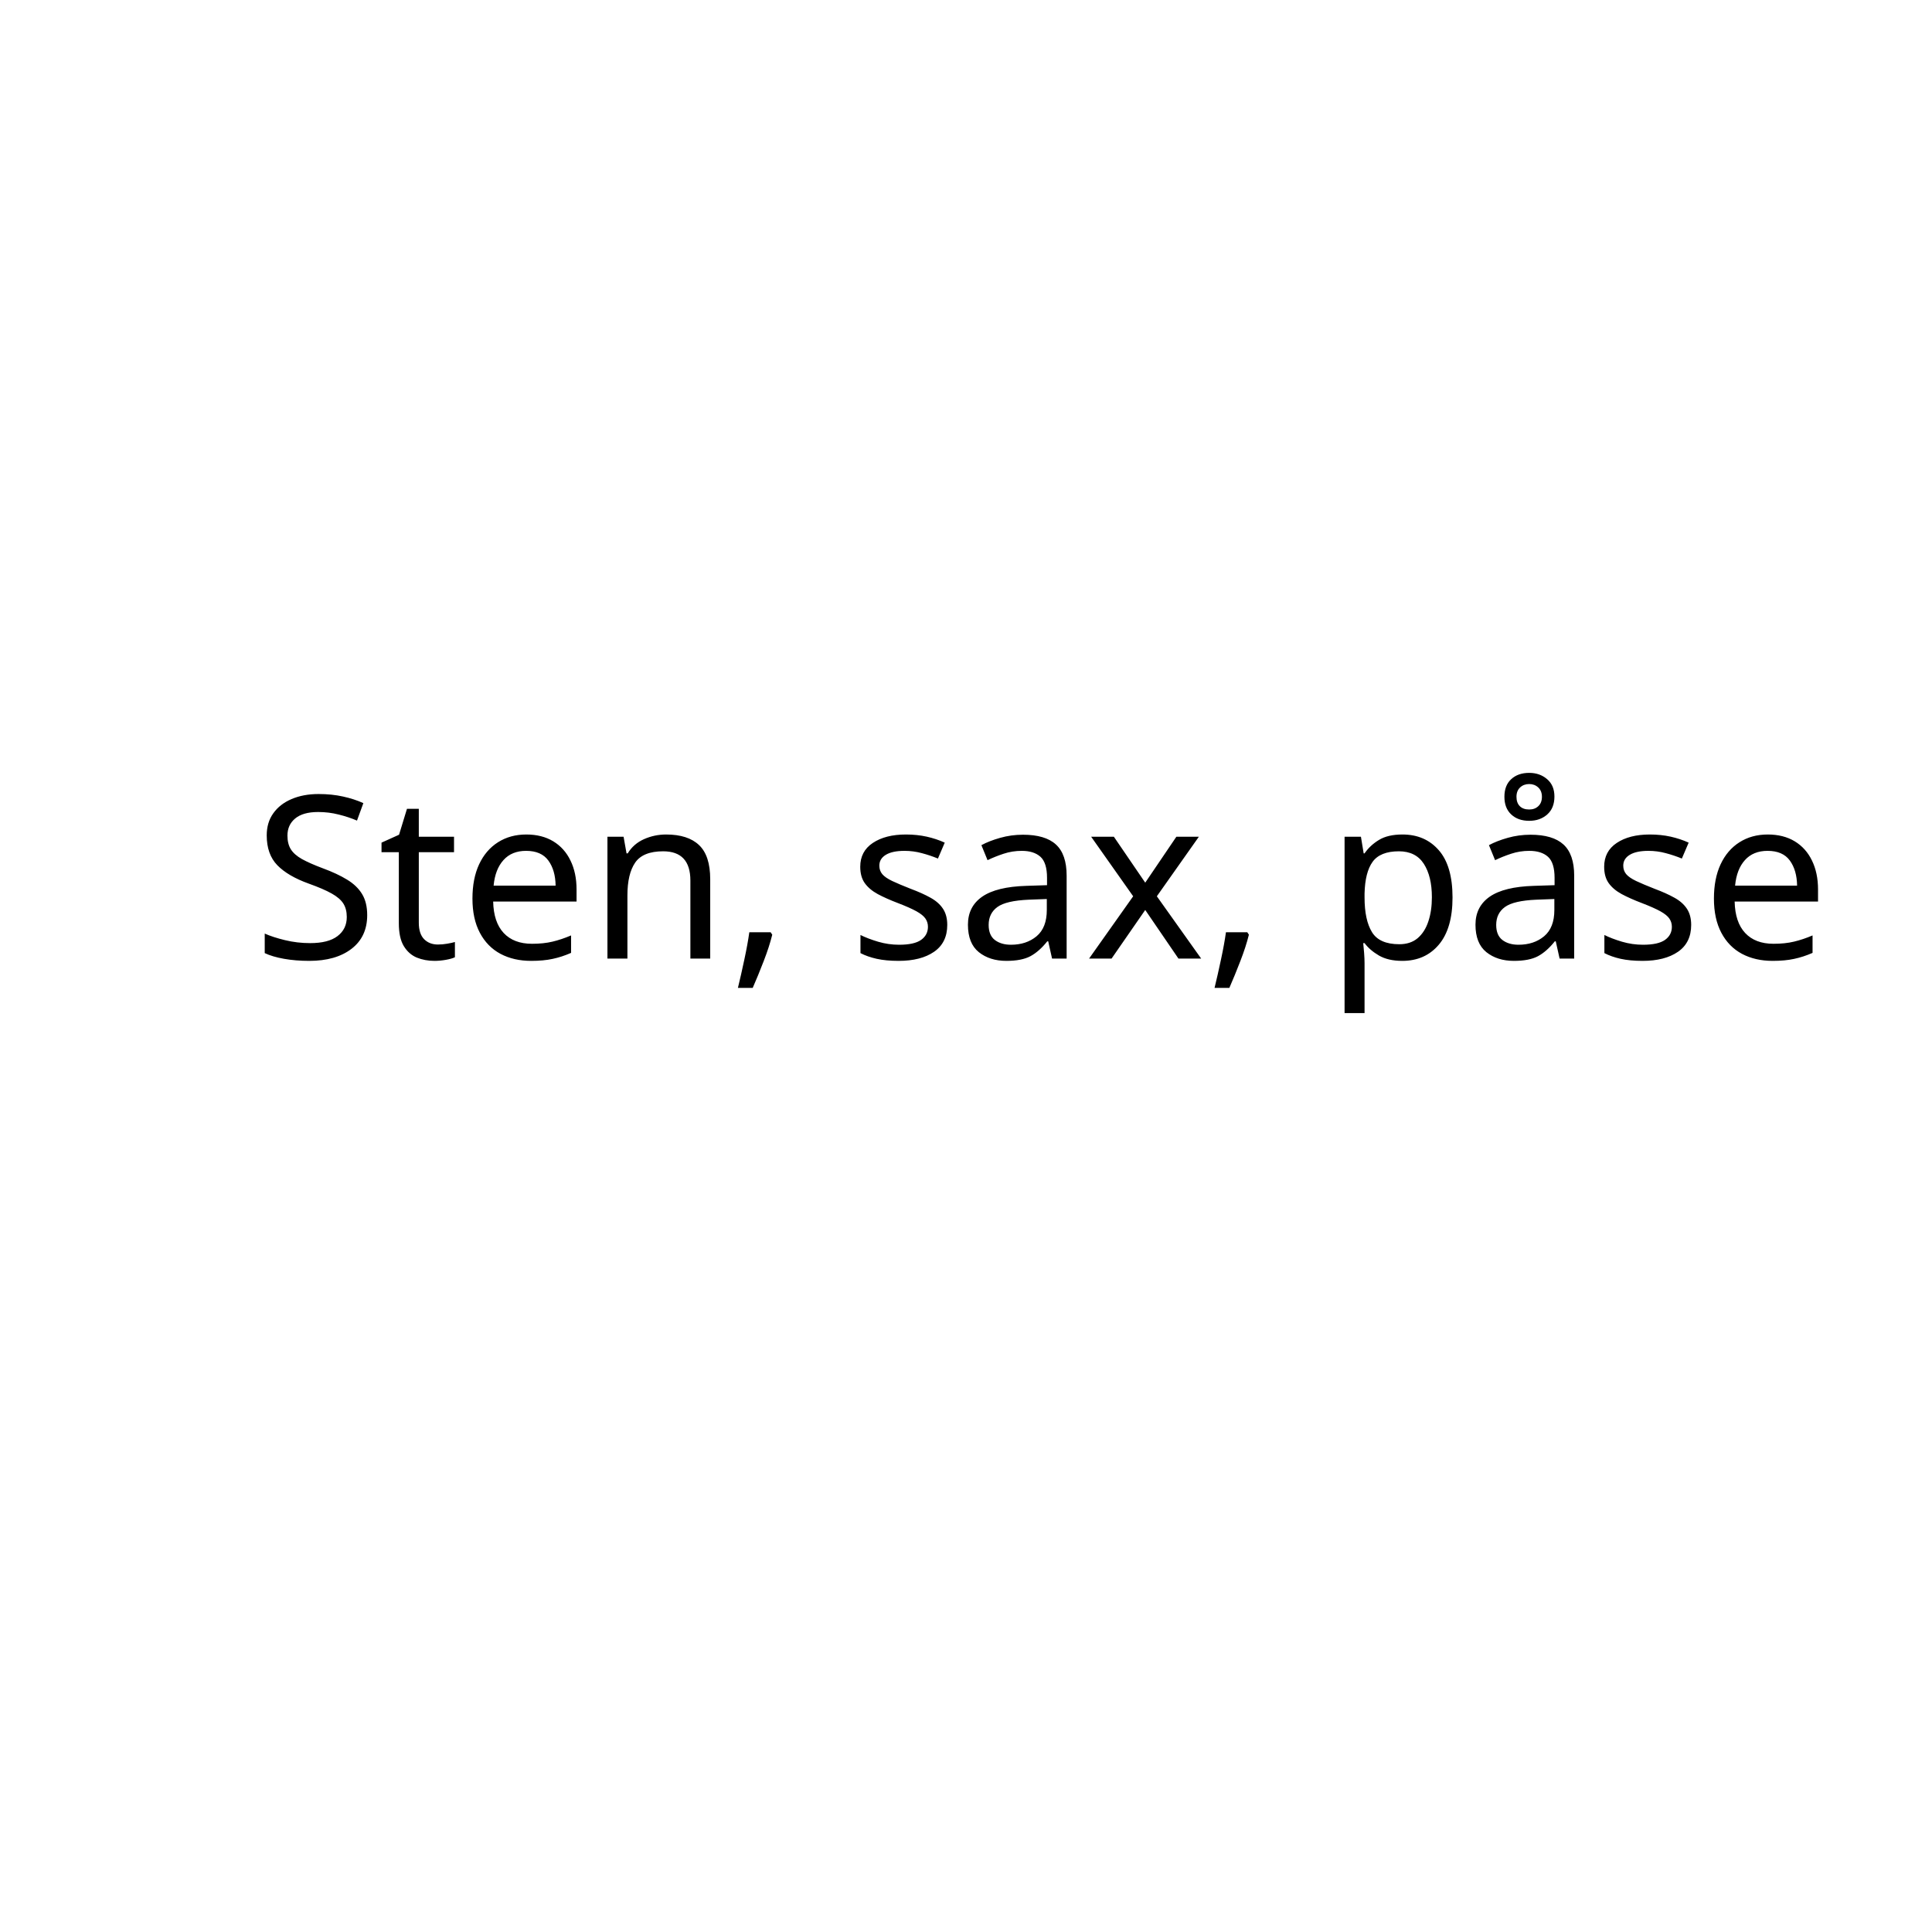
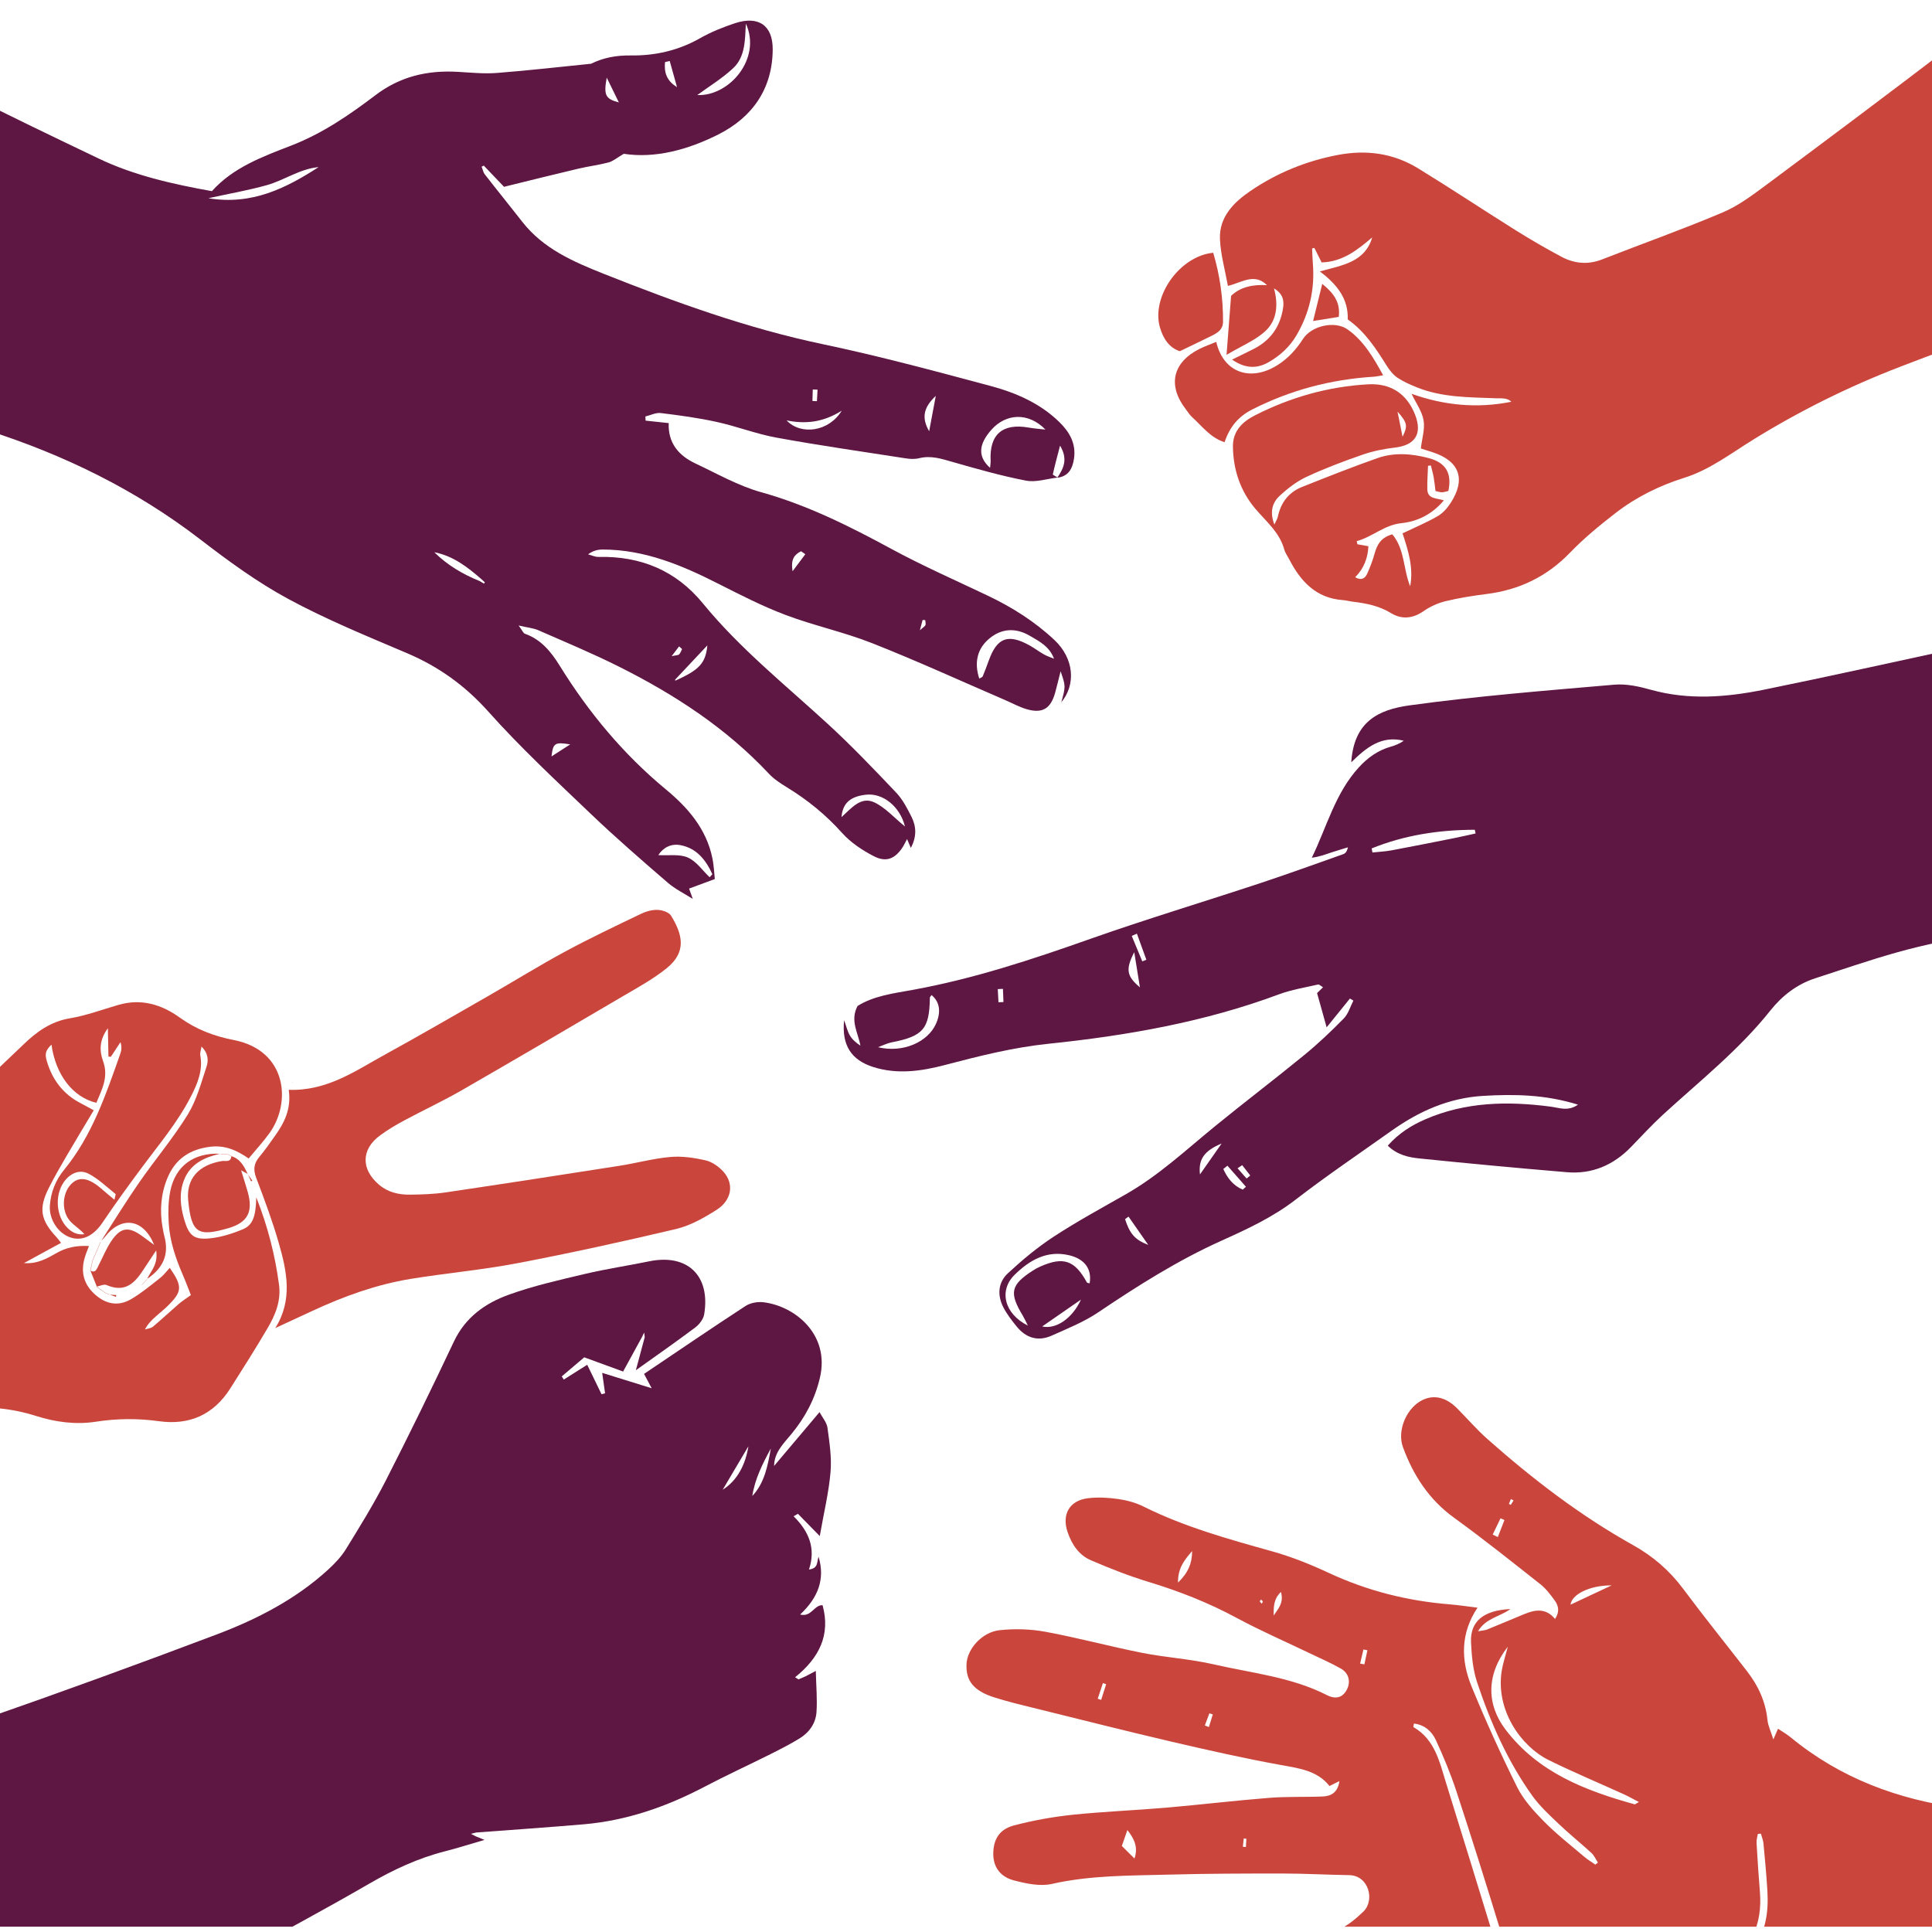
- <svg xmlns="http://www.w3.org/2000/svg" version="1.1" id="Layer_1" x="0px" y="0px" viewBox="0 0 408 408" style="enable-background:new 0 0 408 408;" xml:space="preserve">
+ <svg xmlns="http://www.w3.org/2000/svg" xmlns:xlink="http://www.w3.org/1999/xlink" version="1.1" id="Layer_1" x="0px" y="0px" viewBox="0 0 408 408" style="enable-background:new 0 0 408 408;" xml:space="preserve">
  <style type="text/css">
	.st0{fill:#CA463C;stroke:#000000;stroke-width:4;stroke-linejoin:round;stroke-miterlimit:10;}
	.st1{fill:#CA463C;stroke:#000000;stroke-width:4;stroke-miterlimit:10;}
	.st2{fill:#F15F3C;stroke:#000000;stroke-width:4;stroke-linejoin:round;stroke-miterlimit:10;}
	.st3{fill:none;stroke:#000000;stroke-width:4;stroke-miterlimit:10;}
	.st4{fill:#5E1642;stroke:#000000;stroke-width:4;stroke-linejoin:round;stroke-miterlimit:10;}
	.st5{fill:#5E1642;}
	.st6{fill:#310E34;stroke:#000000;stroke-width:2;stroke-linejoin:round;stroke-miterlimit:10;}
	.st7{fill:#310E34;stroke:#000000;stroke-width:2;stroke-miterlimit:10;}
	.st8{fill:#CA463C;stroke:#000000;stroke-width:2;stroke-linejoin:round;stroke-miterlimit:10;}
	.st9{fill:none;stroke:#000000;stroke-width:2;stroke-miterlimit:10;}
	.st10{fill:#F15F3C;stroke:#000000;stroke-width:2;stroke-linejoin:round;stroke-miterlimit:10;}
	.st11{fill:#F15F3C;}
	.st12{fill:#310E34;}
	.st13{fill:none;stroke:#310E34;stroke-width:5;stroke-linecap:round;stroke-miterlimit:10;}
	.st14{fill:none;stroke:#310E34;stroke-width:5;stroke-linecap:round;stroke-linejoin:round;stroke-miterlimit:10;}
	.st15{fill:#CA463C;}
	.st16{fill:#972E41;}
	.st17{fill:none;stroke:#310E34;stroke-width:0.565;stroke-linecap:round;stroke-miterlimit:10;}
	.st18{fill:none;stroke:#310E34;stroke-width:0.565;stroke-linecap:round;stroke-linejoin:round;stroke-miterlimit:10;}
	.st19{fill:none;stroke:#5E1642;stroke-width:0.556;stroke-linecap:round;stroke-miterlimit:10;}
	.st20{fill:none;stroke:#972E41;stroke-width:0.556;stroke-linecap:round;stroke-miterlimit:10;}
	.st21{fill:none;stroke:#972E41;stroke-width:0.556;stroke-linecap:round;stroke-linejoin:round;stroke-miterlimit:10;}
	.st22{fill:#972E41;stroke:#CA463C;stroke-width:0.25;stroke-miterlimit:10;}
	.st23{fill:#310E34;stroke:#5E1642;stroke-width:0.25;stroke-miterlimit:10;}
	.st24{fill:#F15F3C;stroke:#972E41;stroke-width:0.25;stroke-miterlimit:10;}
	.st25{fill:#310E34;stroke:#972E41;stroke-width:0.25;stroke-miterlimit:10;}
- 	.st26{clip-path:url(#SVGID_4_);}
- 	.st27{fill:none;}
- 	.st28{font-family:'Pacifico-Regular';}
- 	.st29{font-size:48px;}
+ 	.st26{clip-path:url(#SVGID_7_);}
+ 	.st27{clip-path:url(#SVGID_10_);}
</style>
-   <rect x="48.28" y="157.31" class="st27" width="311.44" height="141.18" />
-   <text transform="matrix(1 0 0 1 53.4518 202.4332)" class="st28 st29">Sten, sax, påse</text>
+   <g>
+     <defs>
+       <rect id="SVGID_9_" y="-1.12" width="408" height="408" />
+     </defs>
+     <clipPath id="SVGID_4_">
+       <use xlink:href="#SVGID_9_" style="overflow:visible;" />
+     </clipPath>
+     <g style="clip-path:url(#SVGID_4_);">
+       <path class="st5" d="M588.75,207.44c-14.35-2.09-28.71-4.13-43.06-6.28c-12.22-1.83-24.44-3.7-36.64-5.68    c-8.13-1.32-16.26-1.43-24.49-1.05c-15.89,0.74-31.8,1.08-47.7,1.51c-12.28,0.34-24.38,1.85-36.21,5.17    c-5.82,1.63-11.55,3.62-17.3,5.48c-3.86,1.25-7.02,3.71-9.45,6.77c-6.64,8.36-14.95,14.92-22.74,22.06    c-2.36,2.17-4.53,4.55-6.77,6.85c-3.7,3.79-8.18,5.72-13.46,5.28c-10.41-0.87-20.82-1.85-31.21-2.91    c-2.31-0.24-4.66-0.76-6.65-2.7c2.3-2.6,4.99-4.29,7.89-5.55c8.55-3.72,17.5-3.88,26.57-2.68c1.77,0.23,3.61,1.05,5.71-0.43    c-6.84-2.13-13.4-2.25-20.06-1.85c-7.28,0.44-13.55,3.26-19.36,7.39c-6.77,4.81-13.67,9.47-20.24,14.54    c-4.78,3.69-10.14,6.18-15.54,8.61c-9.26,4.16-17.75,9.53-26.13,15.18c-3.01,2.03-6.48,3.41-9.82,4.91    c-2.84,1.27-5.38,0.52-7.34-1.87c-1.04-1.27-2.07-2.6-2.83-4.05c-1.35-2.57-1.18-5.29,0.93-7.25c3.02-2.8,6.23-5.48,9.67-7.73    c4.96-3.24,10.19-6.08,15.34-9.02c6.86-3.92,12.59-9.29,18.65-14.24c6.25-5.1,12.69-9.99,18.93-15.1c2.93-2.4,5.69-5.02,8.34-7.72    c0.96-0.98,1.37-2.5,2.03-3.77c-0.24-0.15-0.49-0.29-0.73-0.44c-1.57,1.94-3.15,3.88-4.92,6.08c-0.73-2.62-1.35-4.83-2.02-7.23    c0.22-0.22,0.69-0.67,1.26-1.23c-0.48-0.28-0.81-0.63-1.05-0.58c-2.77,0.64-5.63,1.09-8.28,2.08    c-15.71,5.85-32.07,8.71-48.63,10.43c-7.51,0.78-14.71,2.6-21.94,4.5c-5,1.31-10.03,2.02-15.1,0.41c-4.63-1.47-6.68-4.6-6.14-9.89    c0.49,1.36,0.71,2.37,1.21,3.22c0.5,0.85,1.28,1.53,2.23,2.16c-0.48-2.74-2.23-5.25-0.61-8.37c3.35-2.12,7.51-2.66,11.56-3.39    c12.92-2.33,25.3-6.44,37.64-10.8c11.88-4.19,23.95-7.82,35.92-11.78c5.85-1.94,11.65-4.04,17.46-6.1    c0.42-0.15,0.77-0.49,0.98-1.44c-1.22,0.38-2.44,0.73-3.64,1.13c-1.23,0.41-2.44,0.88-3.98,1.06c3.16-6.49,4.92-13.6,9.92-19.07    c1.87-2.05,4.07-3.63,6.8-4.39c0.95-0.26,1.86-0.66,2.7-1.24c-4.75-1.18-7.96,1.48-11.09,4.55c0.56-8.57,5.67-11.11,12.36-12.03    c14.33-1.97,28.78-3.11,43.2-4.36c2.53-0.22,5.24,0.38,7.73,1.08c8.04,2.24,16.06,1.57,24.01-0.05    c13.84-2.82,27.64-5.9,41.45-8.88c11.49-2.48,22.99-4.9,34.45-7.53c6.13-1.4,12.15-3.32,18.27-4.76    c7.74-1.82,15.52-3.5,23.32-5.06c13.97-2.78,27.97-5.44,41.96-8.13c6.76-1.3,13.53-2.55,20.3-3.82    C564.51,140.78,576.63,174.11,588.75,207.44z M217.07,279.94c-0.46-0.9-0.73-1.52-1.07-2.09c-2.94-4.86-2.57-6.51,2.15-9.55    c0.49-0.32,1.02-0.6,1.56-0.84c4.86-2.15,7.25-1.32,9.82,3.36c0.07,0.13,0.38,0.13,0.58,0.19c0.51-2.99-1.03-5.14-4.31-5.92    c-4.7-1.12-8.36,1.02-11.5,4.09C210.87,272.51,212.08,277.45,217.07,279.94z M289.67,179.17c0.05,0.29,0.11,0.57,0.16,0.86    c1.36-0.15,2.74-0.21,4.08-0.46c4.39-0.82,8.77-1.7,13.15-2.57c1.53-0.3,3.04-0.66,4.56-0.99c-0.06-0.26-0.12-0.52-0.17-0.78    C303.96,175.25,296.66,176.33,289.67,179.17z M185.42,221.15c5.3,1.27,10.51-1.1,12.23-4.92c1.13-2.5,0.81-4.66-0.92-6.09    c-0.12,0.19-0.35,0.38-0.36,0.56c-0.09,6.59-1.42,8.13-8.06,9.42C187.32,220.32,186.38,220.8,185.42,221.15z M220.09,280.12    c2.88,0.67,6.36-1.67,8.19-5.67C225.23,276.56,222.79,278.25,220.09,280.12z M238.32,256.92c-0.24,0.18-0.49,0.36-0.73,0.54    c0.98,3.02,2.03,4.35,4.9,5.44C240.8,260.48,239.56,258.7,238.32,256.92z M240.73,208.51c-0.42-2.62-0.77-4.74-1.2-7.43    C237.67,204.71,237.9,206.13,240.73,208.51z M257.98,241.49c-3.73,1.56-4.93,3.36-4.57,6.53    C254.91,245.87,256.27,243.93,257.98,241.49z M259.21,246.17c-0.29,0.23-0.58,0.47-0.87,0.7c0.86,1.93,2.1,3.51,4.1,4.36    c0.23-0.2,0.45-0.4,0.68-0.61C261.82,249.15,260.52,247.66,259.21,246.17z M240.09,197.17c-0.36,0.16-0.73,0.32-1.09,0.48    c0.74,1.79,1.49,3.58,2.23,5.37c0.29-0.11,0.57-0.23,0.86-0.34C241.43,200.84,240.76,199.01,240.09,197.17z M210.86,211.66    c0.35-0.02,0.7-0.03,1.05-0.05c-0.04-0.93-0.08-1.85-0.11-2.78c-0.36,0.02-0.72,0.03-1.09,0.05    C210.77,209.81,210.82,210.73,210.86,211.66z M262.33,246.06c-0.33,0.22-0.65,0.44-0.98,0.66c0.64,0.72,1.28,1.44,1.91,2.16    c0.26-0.21,0.51-0.43,0.77-0.64C263.46,247.51,262.89,246.79,262.33,246.06z" />
+     </g>
+     <g style="clip-path:url(#SVGID_4_);">
+       <path class="st5" d="M163.42,309.64c3.09-3.67,6.19-7.33,9.65-11.43c0.61,1.16,1.53,2.19,1.68,3.33c0.42,3.09,0.91,6.27,0.64,9.35    c-0.37,4.31-1.41,8.56-2.27,13.5c-2.09-2.13-3.36-3.42-4.62-4.71c-0.3,0.18-0.6,0.35-0.9,0.53c3.17,3.14,4.75,6.71,3.24,11.24    c2.14-0.24,1.59-1.84,2.07-2.74l-0.06-0.01c1.46,4.78-0.1,8.72-3.88,12.26c2.44,0.59,2.9-2.05,4.74-1.97    c1.74,6.3-0.76,11.17-5.8,15.21c0.24,0.15,0.47,0.3,0.71,0.45c0.49-0.21,0.99-0.4,1.47-0.63c0.52-0.25,1.01-0.54,2.19-1.16    c0.08,3.24,0.33,5.97,0.15,8.68c-0.16,2.4-1.54,4.34-3.61,5.6c-1.96,1.19-4,2.24-6.05,3.27c-4.65,2.33-9.38,4.49-13.98,6.91    c-8.01,4.21-16.4,7.14-25.45,7.93c-7.59,0.65-15.19,1.17-22.78,1.74c-0.37,0.09-0.74,0.18-1.11,0.28    c0.33,0.17,0.65,0.34,0.98,0.51c0.43,0.17,0.86,0.35,1.89,0.77c-3.14,0.91-5.72,1.74-8.35,2.41c-5.68,1.44-10.89,3.88-15.97,6.82    c-9.65,5.59-19.48,10.85-29.27,16.18c-6.39,3.48-12.82,6.88-19.27,10.24c-6.45,3.36-13.03,6.47-19.39,9.98    c-13.28,7.31-26.44,14.83-39.68,22.21c-5.29,2.95-10.64,5.79-16,8.6c-4.29,2.25-8.52,4.66-12.98,6.52    c-5.69,2.37-11.58,4.25-17.38,6.36c-0.9,0.33-1.76,0.74-2.64,1.12c-18.29-28.95-36.58-57.9-54.87-86.85    c16.9-1.58,33.88-2.6,50.66-4.97c9.99-1.41,19.8-4.59,29.49-7.62c33.4-10.44,66.42-22.04,99.15-34.41    c8.51-3.22,16.63-7.41,23.45-13.64c1.41-1.29,2.79-2.74,3.79-4.36c2.92-4.74,5.86-9.49,8.39-14.44    c4.96-9.72,9.75-19.53,14.41-29.4c2.42-5.12,6.63-8.1,11.58-9.88c5.21-1.88,10.67-3.11,16.08-4.39c4.47-1.06,9.04-1.73,13.55-2.66    c8.08-1.66,13,2.98,11.64,11.19c-0.17,1.03-1.05,2.16-1.93,2.81c-4.07,3.05-8.24,5.96-12.5,9c0.67-2.51,1.28-4.76,1.88-7.01    c-0.05-0.36-0.1-0.72-0.15-1.08c0,0,0.07,0.01,0.07,0.01c-0.15,0.32-0.3,0.64-0.45,0.96c-1.26,2.31-2.52,4.62-4.04,7.39    c-2.74-1-5.15-1.88-8.21-3c-1.23,1.05-2.99,2.54-4.75,4.03c0.14,0.22,0.29,0.44,0.43,0.67c1.51-0.95,3.02-1.91,4.95-3.13    c1.11,2.28,2.06,4.25,3.02,6.22c0.25-0.06,0.5-0.12,0.75-0.19c-0.18-1.26-0.35-2.51-0.61-4.32c3.48,1.08,6.75,2.1,10.45,3.25    c-0.6-1.14-1.02-1.92-1.61-3.03c7.14-4.8,14.23-9.65,21.43-14.34c1.01-0.66,2.55-0.94,3.78-0.79c6.58,0.78,14.07,6.73,11.94,15.9    c-1.04,4.49-3.09,8.35-5.99,11.88c-1.66,2.02-3.7,3.92-3.7,6.87L163.42,309.64z M158.12,305.3c-1.72,2.91-3.44,5.82-5.5,9.3    c3.03-1.9,4.84-5.25,5.45-9.32L158.12,305.3z M158.81,315.99c2.68-2.81,3.31-6.47,3.98-10.1c-1.73,3.2-3.39,6.43-3.93,10.11    L158.81,315.99z" />
+     </g>
+     <g style="clip-path:url(#SVGID_4_);">
+       <path class="st5" d="M124.76,13.49c2.65-1.32,5.44-1.82,8.42-1.78c5.17,0.07,10.07-1.03,14.64-3.63c2.3-1.31,4.82-2.32,7.34-3.16    c4.94-1.65,8.05,0.37,8.02,5.52c-0.05,8.29-4.26,14.32-11.49,17.96c-6.46,3.25-13.36,5.09-19.96,4.08    c-1.46,0.85-2.27,1.57-3.21,1.82c-2.1,0.56-4.28,0.82-6.39,1.32c-5.05,1.19-10.08,2.45-15.69,3.83c-1.17-1.23-2.73-2.85-4.28-4.48    c-0.15,0.08-0.3,0.15-0.45,0.23c0.22,0.54,0.32,1.18,0.67,1.62c2.6,3.35,5.28,6.64,7.89,9.99c4.45,5.72,10.83,8.47,17.24,11.02    c15.08,5.99,30.3,11.51,46.27,14.86c11.85,2.49,23.57,5.65,35.27,8.78c5.39,1.44,10.55,3.64,14.66,7.66    c2.18,2.13,3.58,4.58,3.09,7.77c-0.32,2.09-1.17,3.7-3.52,3.99c1.3-1.94,2.32-3.91,0.58-6.78c-0.62,2.4-1.12,4.22-1.52,6.05    c-0.03,0.15,0.66,0.46,1.01,0.69c-2.23,0.25-4.57,1.06-6.68,0.65c-5.21-1-10.34-2.47-15.45-3.93c-2.35-0.67-4.6-1.43-7.09-0.81    c-0.91,0.23-1.95,0.18-2.89,0.03c-9.1-1.41-18.21-2.72-27.26-4.37c-4.27-0.78-8.39-2.39-12.64-3.32    c-3.88-0.85-7.84-1.39-11.79-1.87c-1.04-0.13-2.17,0.46-3.26,0.72c0.02,0.29,0.04,0.59,0.05,0.88c1.54,0.16,3.08,0.33,4.88,0.52    c-0.17,4.22,2.11,6.86,5.63,8.52c4.58,2.15,9.08,4.74,13.91,6.08c9.78,2.73,18.69,7.2,27.54,12c6.58,3.56,13.47,6.59,20.23,9.81    c5.18,2.46,9.98,5.48,14.16,9.41c4.1,3.86,4.62,9.4,1.35,13.24l0.04,0.05c0.99-3.52,0.99-3.52-0.1-6.7    c-0.5,1.98-0.81,3.27-1.16,4.55c-0.93,3.32-2.66,4.41-5.93,3.48c-1.61-0.46-3.12-1.3-4.67-1.97c-9.33-4.02-18.58-8.26-28.03-11.99    c-5.95-2.35-12.29-3.7-18.28-5.96c-4.85-1.83-9.51-4.21-14.14-6.56c-7.73-3.93-15.61-7.25-24.48-7.26c-1.02,0-2.04,0.22-3.1,1.02    c0.73,0.19,1.47,0.56,2.19,0.54c8.92-0.2,16.37,2.86,22.07,9.83c7.81,9.54,17.4,17.2,26.42,25.49c5,4.59,9.69,9.51,14.37,14.44    c1.39,1.46,2.37,3.36,3.28,5.19c1.01,2.03,1.07,4.19-0.17,6.5c-0.27-0.63-0.46-1.07-0.8-1.87c-0.37,0.7-0.58,1.18-0.86,1.62    c-1.62,2.53-3.5,3.38-6.16,2c-2.43-1.25-4.86-2.87-6.67-4.88c-3.44-3.85-7.34-7.02-11.72-9.69c-1.34-0.82-2.7-1.71-3.76-2.84    c-9.08-9.7-20.02-16.8-31.79-22.68c-5.52-2.76-11.23-5.14-16.89-7.62c-1.04-0.46-2.24-0.55-4.18-1.01    c0.8,1.08,0.98,1.62,1.32,1.74c3.42,1.21,5.52,3.79,7.35,6.74c6.11,9.87,13.43,18.69,22.42,26.13c4.64,3.83,8.55,8.32,9.82,14.49    c0.36,1.74,0.42,3.54,0.52,4.45c-2.29,0.85-3.86,1.43-5.43,2.01c0.26,0.73,0.52,1.45,0.78,2.18c-1.78-1.13-3.72-2.07-5.29-3.43    c-5.5-4.75-11-9.51-16.25-14.53c-7.36-7.03-14.84-13.99-21.61-21.57c-4.91-5.5-10.49-9.51-17.19-12.36    c-8.46-3.6-17.02-7.09-25.09-11.46c-6.57-3.55-12.69-8.04-18.63-12.61c-13.62-10.46-28.7-17.83-45.02-23.04    C-14.77,86.98-26.53,82.43-38.31,78c-18.47-6.95-36.88-14.04-55.29-21.13c-14.9-5.74-30.15-10.67-44.24-18.36    c6.12-32.71,12.23-65.41,18.35-98.12c7.32,6.54,14.84,12.87,21.93,19.65c18.19,17.4,39.26,30.7,60.7,43.55    c18.62,11.16,38.16,20.54,57.7,29.89c7.43,3.55,15.54,5.39,23.91,6.89c4.49-5.02,10.69-7.28,16.78-9.64    c6.53-2.53,12.24-6.44,17.73-10.61c5.26-4,11.02-5.31,17.4-4.95c2.78,0.16,5.59,0.45,8.35,0.23c6.62-0.51,13.22-1.28,19.83-1.94    c0.28,1.06,0.56,2.12,0.84,3.17l0,0C125.37,15.59,125.06,14.54,124.76,13.49z M142.74,143.69c4.88-2.22,6.27-3.58,6.64-7.4    c-2.61,2.78-4.7,4.99-6.78,7.21l-0.06,0.19L142.74,143.69z M101.25,122.69c0.32,0.19,0.64,0.37,0.96,0.56    c0.06-0.09,0.12-0.18,0.18-0.28c-0.24-0.22-0.47-0.43-0.71-0.65c-2.94-2.56-5.99-4.93-9.96-5.7    C94.46,119.34,97.7,121.25,101.25,122.69z M206.8,143.3c0.34-0.21,0.65-0.28,0.72-0.45c0.46-1.11,0.89-2.24,1.3-3.38    c1.73-4.82,4.07-5.69,8.61-3.17c1.05,0.59,2.02,1.33,3.07,1.92c0.66,0.37,1.39,0.6,2.09,0.89c-0.97-2.6-3.09-3.67-5.16-4.87    c-3-1.74-5.95-1.5-8.47,0.58C206.35,136.96,205.7,139.95,206.8,143.3z M44.01,41.86c9.18,1.52,16.36-2.11,23.28-6.57    c-3.96,0.35-7.23,2.77-10.94,3.81C52.46,40.19,48.47,40.88,44.01,41.86z M209.08,98.8c0.05-0.61,0.14-1.05,0.12-1.49    c-0.29-5.54,2.49-7.98,7.99-7.02c1.19,0.21,2.39,0.29,3.59,0.43c-3.6-3.7-8.32-3.44-11.41,0.03    C206.62,93.85,206.46,96.45,209.08,98.8z M157.51,4.99c-0.19,3.36-0.08,6.95-2.64,9.37c-2.32,2.19-5.11,3.87-7.61,5.71    C154.02,20.38,160.9,12.33,157.51,4.99z M191.11,174.54c-1.04-4.21-4.63-7.09-8.18-6.72c-3.33,0.36-4.98,1.76-5.22,4.74    c2.09-1.87,4.08-4.45,6.92-3.12C186.98,170.55,188.84,172.7,191.11,174.54z M149.86,185.26c0.19-0.21,0.38-0.43,0.58-0.64    c-1.37-3-3.32-5.52-6.79-6.15c-1.9-0.35-3.58,0.49-4.63,2.11c2.24,0.13,4.5-0.26,6.25,0.52    C147.06,181.89,148.35,183.82,149.86,185.26z M166.11,88.78c3.03,3.21,8.95,2.39,11.65-2.05C173.7,89.27,170,89.56,166.11,88.78z     M196.22,91.07c0.44-2.36,0.88-4.71,1.4-7.47C195.05,86.03,194.55,88.18,196.22,91.07z M141.43,12.88    c-0.33,0.08-0.66,0.15-0.99,0.23c-0.22,2.1,0.3,3.96,2.53,5.28C142.45,16.55,141.94,14.71,141.43,12.88z M128.13,16.39    c-0.67,3.69-0.3,4.49,2.56,5.24C129.83,19.87,129.03,18.23,128.13,16.39z M120.42,157.2c-3.26-0.53-3.63-0.29-3.95,2.54    C117.82,158.87,118.96,158.14,120.42,157.2z M170.07,117.04c-0.3-0.21-0.6-0.42-0.9-0.63c-1.32,0.67-2.24,1.6-1.79,4.22    C168.52,119.1,169.29,118.07,170.07,117.04z M171.57,84.68c0.32,0.01,0.63,0.03,0.95,0.04c0.04-0.81,0.09-1.62,0.13-2.43    c-0.34-0.01-0.67-0.03-1.01-0.04C171.62,83.06,171.6,83.87,171.57,84.68z M144.04,137.07c-0.21-0.19-0.42-0.38-0.63-0.57    c-0.41,0.54-0.81,1.07-1.57,2.07c0.96-0.21,1.38-0.18,1.57-0.37C143.71,137.9,143.84,137.45,144.04,137.07z M194.26,133.1    c0.74-0.67,1.09-0.84,1.18-1.1c0.1-0.31-0.03-0.7-0.05-1.05c-0.19-0.01-0.37-0.01-0.56-0.02    C194.69,131.44,194.56,131.96,194.26,133.1z" />
+       <path class="st5" d="M177.71,178.34l0.04-0.02L177.71,178.34z" />
+       <path class="st5" d="M177.74,178.32l-0.04,0.02L177.74,178.32z" />
+     </g>
+     <g style="clip-path:url(#SVGID_4_);">
+       <path class="st15" d="M528.01,462.36c0.3-0.17,5.1,0.16,5.41,0.01v-66.11c-4.17-0.96-21.2-2.31-25.41-2.81    c-10.85-1.29-21.76-2.03-32.61-3.34c-8.01-0.97-15.92-2.65-23.92-3.71c-12.46-1.65-24.96-2.91-37.42-4.59    c-13.22-1.78-25.39-6.28-35.83-14.86c-0.85-0.7-1.81-1.25-2.75-1.88c-0.28,0.65-0.48,1.12-0.98,2.26    c-0.56-1.78-1.12-2.9-1.24-4.06c-0.39-3.91-1.95-7.29-4.32-10.34c-4.51-5.82-9.14-11.56-13.54-17.47    c-2.88-3.86-6.4-6.86-10.56-9.18c-11.14-6.22-21.2-13.95-30.73-22.39c-2.29-2.03-4.29-4.37-6.46-6.54    c-2.46-2.46-5.24-2.94-7.78-1.4c-3.04,1.85-4.81,6.31-3.6,9.64c2.18,5.97,5.5,11.09,10.79,14.92c6.21,4.5,12.21,9.29,18.24,14.05    c1.18,0.93,2.12,2.19,3.02,3.42c0.81,1.11,1.1,2.38,0.07,3.91c-1.88-2.3-4.11-2-6.4-1.06c-2.64,1.08-5.27,2.21-7.92,3.28    c-0.47,0.19-1,0.21-1.94,0.38c1.64-2.77,4.49-3.01,6.85-4.69c-5.73,0.26-8.53,2.63-8.33,7.02c0.13,2.84,0.4,5.8,1.29,8.47    c2.82,8.46,6.42,16.61,11.63,23.91c1.58,2.21,3.64,4.11,5.63,6c2.22,2.12,4.63,4.04,6.88,6.11c0.58,0.54,0.92,1.34,1.37,2.02    c-0.18,0.15-0.36,0.29-0.54,0.44c-0.81-0.57-1.66-1.07-2.41-1.71c-2.88-2.46-5.89-4.8-8.54-7.5c-2.12-2.16-4.26-4.53-5.59-7.2    c-3.45-6.94-6.66-14.03-9.6-21.2c-2.29-5.58-2.35-11.27,1.25-16.65c-2.1-0.26-4.02-0.55-5.94-0.71    c-8.85-0.72-17.31-2.84-25.39-6.6c-3.89-1.81-7.92-3.44-12.04-4.59c-9.27-2.59-18.52-5.15-27.19-9.47    c-1.62-0.81-3.47-1.31-5.27-1.57c-2.1-0.3-4.29-0.43-6.39-0.18c-3.92,0.46-5.61,3.38-4.36,7.11c0.88,2.61,2.39,4.91,4.94,6    c4.02,1.73,8.13,3.34,12.31,4.61c6.39,1.94,12.53,4.36,18.43,7.54c5.12,2.76,10.47,5.08,15.71,7.6c2.12,1.02,4.29,1.96,6.33,3.12    c1.73,0.99,2.13,2.84,1.24,4.5c-0.87,1.61-2.29,2.07-4.19,1.1c-7.51-3.83-15.85-4.64-23.89-6.49c-4.96-1.14-10.11-1.44-15.12-2.43    c-6.81-1.35-13.54-3.18-20.36-4.44c-3.16-0.59-6.52-0.69-9.72-0.35c-3.74,0.4-6.87,3.97-7.01,7.15c-0.17,3.57,1.5,5.67,5.96,7.08    c2.92,0.92,5.91,1.62,8.89,2.36c9.52,2.35,19.03,4.76,28.58,6.99c7.56,1.76,15.14,3.47,22.77,4.86c3.97,0.72,7.88,1.19,10.45,4.47    c0.76-0.38,1.29-0.64,2.1-1.04c-0.35,2.43-1.76,3.17-3.5,3.25c-3.77,0.16-7.57-0.01-11.32,0.29c-7.24,0.57-14.46,1.44-21.71,2.07    c-6.63,0.57-13.28,0.82-19.89,1.51c-4.15,0.44-8.3,1.19-12.33,2.25c-3.11,0.82-4.32,2.99-4.35,5.94c-0.03,3.04,1.7,4.96,4.31,5.65    c2.61,0.69,5.57,1.32,8.1,0.75c8.19-1.85,16.47-1.73,24.74-1.96c7.96-0.22,15.93-0.23,23.9-0.23c4.69,0,9.39,0.27,14.08,0.34    c4.23,0.06,5.48,5.37,3.02,7.71c-1.46,1.39-3.07,2.77-4.87,3.64c-3.58,1.72-7.33,3.12-11.03,4.58    c-7.99,3.13-16.04,6.11-23.96,9.39c-2.5,1.04-4.73,2.8-6.98,4.38c-1.47,1.03-1.91,2.58-1.5,4.37c0.44,1.87,1.85,2.89,3.5,2.99    c2.51,0.16,5.21,0.3,7.56-0.42c9.57-2.93,19.02-6.24,28.54-9.31c6.3-2.04,12.4-4.94,19.16-5.21c4.49-0.18,8.98-0.13,13.48-0.15    c1.78-0.01,3.57,0.07,5.89,0.11c-0.77-3.12-1.31-5.79-2.1-8.39c-3.36-11.04-6.78-22.07-10.2-33.09c-1.39-4.47-2.34-9.21-6.9-11.86    c-0.06-0.04,0.04-0.35,0.09-0.75c2.26,0.26,3.79,1.66,4.63,3.48c1.62,3.5,3.11,7.1,4.32,10.76c3.13,9.51,6.13,19.06,9.06,28.63    c1.13,3.69,1.95,7.47,2.99,11.51c12.82,0.25,25.55,0.29,37.55-4.55c1.96,0.62,3.79,1.2,5.62,1.78c-0.01-0.01-0.01-0.01-0.02-0.02    c3,0.95,5.94,2.14,9,2.81c22.63,4.96,44.76,11.49,66.27,20.12c14.44,5.79,29.13,10.93,44.29,14.45    c14.83,3.44,29.8,6.28,44.71,9.36C527.36,462.37,527.67,462.37,528.01,462.36z M316.31,324.6c-0.36-0.18-0.72-0.36-1.08-0.53    c0.55-1.14,1.1-2.28,1.65-3.43c0.28,0.12,0.56,0.24,0.83,0.36C317.25,322.2,316.78,323.4,316.31,324.6z M319.05,317.79    c-0.13-0.06-0.27-0.12-0.4-0.19c0.14-0.34,0.28-0.68,0.42-1.03c0.19,0.1,0.37,0.2,0.56,0.3    C319.43,317.18,319.24,317.49,319.05,317.79z M248.77,334.21c-0.04-3.22,1.52-4.93,2.98-6.65    C251.76,330.03,250.98,332.09,248.77,334.21z M266.48,338.67c-0.15-0.16-0.35-0.3-0.44-0.49c-0.03-0.07,0.19-0.25,0.29-0.39    c0.12,0.13,0.24,0.27,0.36,0.4C266.63,338.36,266.55,338.52,266.48,338.67z M268.97,341.17c0-1.76-0.05-3.47,1.54-4.98    C271.19,338.54,269.85,339.82,268.97,341.17z M232.54,358.98c-0.24-0.08-0.48-0.16-0.72-0.24c0.36-1.1,0.73-2.2,1.09-3.3    c0.23,0.08,0.46,0.15,0.69,0.23C233.25,356.78,232.9,357.88,232.54,358.98z M255.29,364.72c-0.28-0.11-0.57-0.23-0.85-0.34    c0.32-0.85,0.64-1.7,0.96-2.56c0.24,0.08,0.48,0.15,0.72,0.23C255.85,362.94,255.57,363.83,255.29,364.72z M239.58,392.48    c-0.96-0.96-1.62-1.61-2.67-2.65c0.29-0.83,0.73-2.1,1.17-3.36C239.49,388.27,240.41,390.03,239.58,392.48z M263.11,390.05    c-0.21-0.02-0.42-0.04-0.64-0.05c0.06-0.59,0.12-1.17,0.18-1.75c0.19,0.02,0.38,0.03,0.56,0.05    C263.18,388.87,263.14,389.46,263.11,390.05z M266.24,423.93c-0.32-0.97-0.63-1.93-0.95-2.9l0.93-0.36    c0.32,0.98,0.64,1.96,0.96,2.95C266.88,423.72,266.56,423.82,266.24,423.93z M278.35,420.03c-0.36-1.04-0.71-2.09-1.07-3.13    c0.28-0.1,0.57-0.21,0.85-0.31c0.4,1.03,0.81,2.07,1.21,3.1C279.02,419.8,278.69,419.91,278.35,420.03z M293.82,413.93l-0.45-3.53    C294.94,411.36,294.95,412.57,293.82,413.93z M288.13,351.48c-0.3-0.05-0.6-0.11-0.9-0.16c0.23-0.99,0.47-1.98,0.7-2.98    c0.28,0.05,0.56,0.11,0.84,0.16C288.56,349.5,288.34,350.49,288.13,351.48z M345.21,381.04c-10.45-2.91-20.38-6.72-27.27-15.79    c-4.01-5.27-4.14-11.55,0.48-17.5c-0.55,2.12-1.04,3.57-1.28,5.05c-1.36,8.35,4.09,16,9.85,18.86c5.21,2.58,10.58,4.82,15.88,7.23    c0.98,0.45,1.93,0.98,3.23,1.66C345.38,380.96,345.28,381.06,345.21,381.04z M331.67,338.87c0.2-2.08,3.91-4.09,8.68-4.07    C337.07,336.33,334.28,337.64,331.67,338.87z M373.24,399.36c0.25,4.36-0.3,8.54-3,12.19c-1.86,2.53-4.24,4.04-7.47,3.99    c-0.24-0.3-0.49-0.6-0.86-1.05c0.4-0.2,0.73-0.51,1.05-0.51c3.56,0.08,5.61-1.99,7.07-4.92c1.49-3,1.9-6.19,1.63-9.51    c-0.28-3.45-0.51-6.91-0.71-10.37c-0.04-0.62,0.17-1.26,0.27-1.89c0.21-0.02,0.43-0.04,0.64-0.06c0.19,0.69,0.48,1.37,0.55,2.07    C372.73,392.66,373.04,396.01,373.24,399.36z" />
+     </g>
+     <g style="clip-path:url(#SVGID_4_);">
+       <path class="st15" d="M521.16,18.46l0.63,0.84c0.17-0.1,0.33-0.2,0.5-0.3c-13.44-17.85-26.87-35.7-40.31-53.55    c-0.24,0.08-0.49,0.16-0.73,0.23l0.98,1.31c-0.65,0.33-1.08,0.65-1.55,0.76c-5.84,1.38-10.79,4.65-15.82,7.66    c-8.44,5.05-16.71,10.39-25.08,15.57C430.03-3,420.44,3.28,411.3,10.25c-12.68,9.68-25.46,19.25-38.26,28.77    c-2.92,2.17-5.93,4.44-9.24,5.84c-8.39,3.55-16.99,6.61-25.49,9.93c-2.97,1.16-5.83,0.88-8.53-0.55    c-3.31-1.76-6.56-3.65-9.74-5.64c-6.87-4.3-13.63-8.8-20.55-13.04c-5.24-3.21-10.94-3.99-17.01-2.83    c-6.7,1.28-12.86,3.81-18.43,7.61c-3.47,2.36-6.6,5.46-6.42,10.1c0.13,3.28,1.07,6.54,1.68,9.94c2.97-0.73,5.61-2.79,8.25-0.16    c-2.98-0.18-5.64,0.38-7.58,2.26c-0.32,4.11-0.61,7.88-0.96,12.46c3.2-1.91,6.12-3.07,8.26-5.08c2.3-2.16,2.75-5.38,1.76-8.96    c2.06,1.25,2.14,2.75,1.9,4.28c-0.62,3.86-2.68,6.73-6.19,8.51c-1.4,0.71-2.82,1.39-4.56,2.25c2.81,1.95,5.3,1.94,7.75,0.53    c2.39-1.38,4.4-3.19,5.84-5.64c2.76-4.72,3.91-9.76,3.47-15.19c-0.09-1.06-0.11-2.12-0.16-3.18l0.48-0.1    c0.51,1.02,1.02,2.05,1.53,3.06c4.48-0.13,7.59-2.67,10.68-5.28c-1.52,5.21-6.25,5.86-11.06,7.18c3.8,2.84,6.05,5.94,5.89,10.13    c3.76,2.66,6.02,6.27,8.3,9.88c0.58,0.91,1.31,1.83,2.18,2.42c1.25,0.84,2.67,1.46,4.07,2.03c5.4,2.19,11.13,2.11,16.81,2.33    c1.11,0.04,2.27-0.15,3.2,0.73c-7.23,1.47-14.3,0.75-21.08-1.68c0.94,1.97,2.22,3.71,2.54,5.61c0.32,1.85-0.34,3.87-0.58,5.94    c0.77,0.25,1.64,0.52,2.5,0.8c5.68,1.85,7.07,5.69,3.78,10.73c-0.7,1.08-1.65,2.15-2.75,2.78c-2.33,1.34-4.82,2.38-7.39,3.61    c1.14,3.48,2.37,7.18,1.61,11.18c-1.47-3.61-1.13-7.86-3.77-10.97c-2.36,0.65-3.21,2.14-3.73,4.02c-0.4,1.45-0.94,2.88-1.56,4.26    c-0.44,0.98-1.2,1.56-2.55,0.78c1.88-1.9,2.67-4.09,2.79-6.55c-0.9-0.16-1.61-0.28-2.32-0.41c-0.05-0.22-0.1-0.44-0.15-0.66    c3.29-0.89,5.82-3.41,9.39-3.79c3.54-0.37,6.54-1.9,9.02-4.82c-1.5-0.51-3.45-0.22-3.5-2.35c-0.03-1.65,0.09-3.3,0.15-4.95    c0.2-0.02,0.4-0.05,0.6-0.07c0.2,0.82,0.44,1.64,0.59,2.47c0.17,0.97,0.27,1.96,0.39,2.93c0.61,0.12,1,0.28,1.39,0.26    c0.47-0.02,0.94-0.19,1.33-0.28c0.79-3.73-0.53-5.98-4.16-6.94c-3.59-0.95-7.28-1.24-10.83,0.01c-5.35,1.88-10.62,3.98-15.89,6.07    c-2.85,1.13-4.51,3.32-5.14,6.32c-0.09,0.41-0.34,0.78-0.73,1.63c-1.03-2.7-0.41-4.64,1.11-6.05c1.69-1.57,3.6-3.05,5.68-4.02    c3.85-1.79,7.85-3.3,11.87-4.69c2.18-0.76,4.51-1.22,6.81-1.49c4.25-0.5,5.81-2.87,4.27-6.88c-1.69-4.4-5.08-6.75-9.94-6.48    c-8.41,0.47-16.39,2.73-23.89,6.55c-2.62,1.33-4.7,3.29-4.66,6.59c0.06,4.94,1.58,9.43,4.77,13.18c2.28,2.68,5.07,4.94,6.06,8.53    c0.21,0.77,0.72,1.45,1.09,2.17c2.41,4.65,5.68,8.15,11.3,8.55c0.71,0.05,1.4,0.26,2.11,0.34c2.83,0.34,5.55,0.87,8.08,2.42    c2.23,1.36,4.57,1.16,6.85-0.43c1.37-0.96,3.01-1.7,4.64-2.1c2.85-0.69,5.77-1.15,8.69-1.52c6.9-0.87,12.73-3.68,17.61-8.74    c2.94-3.05,6.26-5.77,9.62-8.37c4.36-3.37,9.23-5.77,14.53-7.44c5.37-1.69,9.84-5.16,14.59-8.09    c9.85-6.08,20.22-11.22,31.02-15.37c13.43-5.17,27.02-9.95,40.55-14.86c9.93-3.6,19.65-7.61,28.67-13.19    c3.44-2.13,7.05-3.97,10.59-5.94c5.66-3.16,11.66-5.84,16.88-9.6c6.93-4.98,13.83-9.97,21.13-14.4    C519.75,19.08,520.4,18.83,521.16,18.46z M295.13,86.93c2.08,2.33,2.2,3.02,1.06,5.3C295.84,90.47,295.49,88.7,295.13,86.93z" />
+       <path class="st15" d="M256.85,72.2c1.47,6.41,7.11,8.5,12.84,4.96c2.28-1.41,4.03-3.33,5.48-5.59c1.78-2.77,6.7-3.91,9.4-2.01    c3.37,2.37,5.42,5.85,7.52,9.69c-0.93,0.15-1.49,0.28-2.05,0.31c-9.01,0.57-17.54,2.82-25.61,6.92c-2.93,1.49-4.74,3.68-5.83,6.91    c-3-0.96-4.74-3.39-6.85-5.3c-0.52-0.47-0.9-1.1-1.33-1.66c-3.88-5.02-2.81-9.87,2.85-12.73C254.4,73.13,255.63,72.71,256.85,72.2    z" />
+       <path class="st15" d="M256.21,53.38c1.4,4.73,2.1,9.58,2.07,14.55c-0.01,1.62-1.07,2.31-2.26,2.91c-2.16,1.08-4.35,2.11-6.87,3.33    c-2.23-0.72-3.53-2.68-4.21-5.08C243.11,62.56,249.17,54.04,256.21,53.38z" />
+       <path class="st15" d="M279.23,59.95c2.5,2.02,3.86,3.96,3.49,6.97c-1.73,0.28-3.4,0.55-5.42,0.87    C277.95,65.17,278.53,62.79,279.23,59.95z" />
+     </g>
+     <g style="clip-path:url(#SVGID_4_);">
+       <path class="st15" d="M49.36,219.63c-4.18-0.81-7.94-2.25-11.4-4.74c-3.86-2.78-8.15-4.07-12.94-2.68    c-3.4,0.98-6.77,2.25-10.24,2.83c-4.07,0.68-7.07,2.86-9.87,5.58c-2.11,2.05-4.28,4.04-6.39,6.09    c-6.99,6.83-13.59,13.98-17.77,22.99c-0.74,1.6-1.49,3.2-2.23,4.8c-0.85-3.11,1.21-5.28,2.4-8c-3.31,0.64-6.37,1.16-9.39,1.83    c-4.74,1.05-9.49,2.11-14.19,3.36c-4.7,1.25-9.31,2.86-14.03,4.07c-8.17,2.09-16.52,3.08-24.93,3.67    c-12.84,0.9-25.7,1.7-38.49,3.07c-11.49,1.24-22.92,2.88-34.49,3.41c-9.51,0.44-19.01,1.27-28.51,1.91    c-0.68,0.05-1.37,0.01-1.91,0.01l-0.36-0.9c-0.21,0.12-0.43,0.25-0.65,0.36c9.04,22.8,18.08,45.6,27.12,68.39    c0.25-0.06,0.5-0.11,0.75-0.16l-0.63-1.59c1.14-0.24,2.01-0.43,2.9-0.6c3.58-0.69,7.27-1.05,10.73-2.12    c9.88-3.05,19.71-6.31,29.5-9.66c7.5-2.56,14.86-5.52,22.36-8.05c4.61-1.55,9.36-2.69,14.07-3.88c5.99-1.52,12.02-2.91,18.03-4.34    c4.93-1.17,9.81-2.73,14.81-3.39c12.76-1.67,25.59-2.85,38.37-4.37c5.35-0.63,10.5-0.12,15.62,1.5c4.11,1.3,8.33,1.88,12.63,1.22    c4.45-0.69,8.87-0.73,13.33-0.11c6.46,0.9,11.56-1.38,15.08-6.93c2.67-4.2,5.33-8.4,7.85-12.69c1.66-2.82,2.9-5.8,2.43-9.25    c-0.84-6.2-2.34-12.2-4.8-18.41c-0.09,3.96-0.71,5.84-2.77,6.72c-2.21,0.93-4.59,1.69-6.96,1.94c-3.41,0.36-4.48-0.54-5.47-3.91    c-0.81-2.76-1.15-5.59-0.07-8.37c1.35-3.47,4.28-4.81,7.6-5.58c-5.48-0.25-9.39,2.54-10.48,7.83c-0.44,2.15-0.47,4.44-0.35,6.65    c0.21,3.89,1.45,7.55,2.99,11.11c0.67,1.55,1.26,3.14,1.7,4.26c-1.11,0.8-1.87,1.27-2.54,1.85c-1.84,1.59-3.61,3.26-5.47,4.82    c-0.43,0.36-1.12,0.4-1.69,0.58c0.63-1.19,1.42-1.96,2.24-2.7c0.83-0.75,1.71-1.43,2.51-2.21c3.15-3.1,3.22-4.16,0.49-8.1    c-0.7,0.75-1.3,1.58-2.08,2.18c-1.98,1.55-3.93,3.18-6.09,4.44c-2.79,1.63-5.48,1.02-7.81-1.17c-2.31-2.18-2.85-4.81-1.92-7.79    c0.23-0.75,0.54-1.47,0.84-2.26c-2.67-0.16-4.88,0.31-7.09,1.61c-3.1,1.83-4.77,2.11-6.64,1.99c2.62-1.43,5.15-2.81,7.83-4.27    c-0.45-0.57-0.67-0.9-0.94-1.18c-3.41-3.66-3.83-6.07-1.64-10.42c1.14-2.26,2.41-4.47,3.69-6.66c1.87-3.22,3.81-6.4,5.8-9.74    c-1.08-0.58-1.86-1.03-2.66-1.44c-3.75-1.9-6.08-4.96-7.25-8.94c-0.47-1.59-0.24-2.28,0.98-3.49c0.86,6.3,4.46,11.1,9.48,12.29    c1.16-2.82,2.65-5.45,1.4-8.85c-0.76-2.09-0.8-4.44,1.03-6.89c0.05,2.35,0.08,4.16,0.12,5.98c0.17,0.01,0.34,0.03,0.51,0.04    l2.03-3.08c0.31,0.96,0.22,1.73-0.03,2.43c-3.05,8.62-5.95,17.3-11.89,24.54c-1.77,2.16-2.8,4.72-2.99,7.54    c-0.2,3.02,1.87,6.04,4.58,6.8c2.47,0.7,4.74-0.55,6.53-3.2c2.61-3.87,5.35-7.66,8.13-11.4c3.68-4.97,7.7-9.69,10.55-15.25    c1.42-2.77,2.57-5.52,1.97-8.73c-0.08-0.43,0.12-0.9,0.26-1.81c1.5,1.49,1.47,3.01,1.07,4.23c-1.14,3.45-2.1,7.09-3.97,10.13    c-3.08,4.99-6.91,9.52-10.26,14.35c-2.79,4.02-5.35,8.2-8.01,12.31c0.3-0.31,0.6-0.61,0.87-0.94c3.46-4.36,8.05-3.73,10.31,1.81    c-0.84-0.62-1.68-1.24-2.52-1.85c-2.88-2.11-4.57-1.9-6.58,1.11c-1.06,1.59-1.78,3.41-2.67,5.12c-0.36,0.7-0.6,1.65-1.74,1.04    l0.05,0.03c0.44,1.1,0.89,2.2,1.33,3.31l-0.02,0.05c0.7-0.13,1.52-0.57,2.07-0.34c3.44,1.46,5.52,0.22,7.57-2.88    c0.85-1.29,1.71-2.58,2.93-4.42c0.45,2.89-1.1,4.32-1.91,6c3.27-2.17,4.73-5.07,3.63-9.03c-0.16-0.58-0.25-1.19-0.36-1.78    c-0.64-3.58-0.38-7.1,1.01-10.47c1.66-4.03,4.72-6.09,9.07-6.62c3.15-0.38,5.68,0.8,8.09,2.48c1.56-1.88,3.08-3.53,4.38-5.33    C61.58,232.84,60.63,221.82,49.36,219.63z M24.16,253.36c-1.08-0.91-1.97-1.64-2.83-2.39c-2.68-2.32-4.77-2.59-6.4-0.81    c-1.88,2.05-1.95,5.8-0.03,7.82c0.88,0.92,2.01,1.6,2.92,2.65c-1.42,0.22-2.6-0.35-3.57-1.32c-2.38-2.39-2.73-6.75-0.83-9.59    c1.24-1.85,3.29-2.87,5.23-1.88c2.1,1.07,3.86,2.81,5.73,4.29C24.49,252.21,24.3,252.65,24.16,253.36z" />
+       <path class="st15" d="M60.97,230.15c8.1,0.28,14.08-4.01,20.36-7.46c7.28-4,14.47-8.17,21.68-12.3    c5.45-3.12,10.79-6.44,16.32-9.43c5.26-2.84,10.67-5.4,16.06-7.99c1.07-0.51,2.35-0.87,3.51-0.82c0.98,0.04,2.38,0.5,2.82,1.23    c2.37,3.88,3.4,7.61-0.94,11.1c-2.82,2.27-6.06,4.04-9.2,5.88c-11.35,6.68-22.71,13.34-34.12,19.91c-3.95,2.27-8.1,4.2-12.12,6.36    c-1.78,0.96-3.53,1.99-5.15,3.2c-3.93,2.92-3.96,7.1-0.17,10.34c1.87,1.61,4.15,2.14,6.52,2.12c2.53-0.03,5.08-0.11,7.58-0.48    c12.23-1.81,24.44-3.7,36.65-5.61c3.6-0.56,7.15-1.55,10.77-1.87c2.47-0.22,5.06,0.16,7.49,0.72c1.38,0.32,2.79,1.33,3.76,2.41    c2.3,2.6,1.74,6.02-1.51,8.07c-2.63,1.66-5.49,3.29-8.47,4c-11.14,2.64-22.33,5.09-33.58,7.24c-7.45,1.42-15.04,2.09-22.53,3.31    c-7.25,1.19-14.12,3.68-20.77,6.77c-2.48,1.15-4.97,2.3-7.79,3.61c3.74-5.99,2.43-12.01,0.74-17.93    c-1.34-4.67-3.05-9.25-4.78-13.8c-0.67-1.76-0.48-3.06,0.69-4.45c1.17-1.39,2.22-2.9,3.27-4.39    C60.02,237.13,61.57,234.2,60.97,230.15z" />
+       <path class="st15" d="M52.33,247.92c-0.35-0.19-0.71-0.39-1.41-0.77c0.51,1.67,0.98,3.09,1.39,4.54c1.18,4.17,0.05,6.47-4.07,7.67    c-6.4,1.86-7.82,1.14-8.5-5.88c-0.44-4.56,2.21-7.47,7.07-8.28c0.82-0.14,1.96,0.38,2.05-1.1l-0.02,0.05    c1.91,0.58,2.74,2.16,3.48,3.82L52.33,247.92z" />
+       <path class="st15" d="M19.57,266.23c0.45-1.05,0.91-2.1,1.36-3.15c0,0-0.04-0.03-0.04-0.03c-0.46,1.06-0.92,2.11-1.37,3.17    L19.57,266.23z" />
+       <path class="st15" d="M23.03,273.39c0.51,0.03,1.02,0.07,1.53,0.1c-0.03,0.13-0.06,0.25-0.08,0.38c-0.48-0.17-0.95-0.35-1.43-0.52    L23.03,273.39z" />
+       <path class="st15" d="M52.31,247.95c0.33,0.46,0.66,0.92,0.98,1.38c-0.09,0.05-0.17,0.11-0.26,0.16    c-0.24-0.53-0.47-1.05-0.71-1.58L52.31,247.95z" />
+       <path class="st15" d="M20.41,271.77c0.6,0.42,1.2,0.85,1.81,1.27c0,0,0.02-0.04,0.02-0.04c-0.6-0.43-1.2-0.85-1.8-1.28    L20.41,271.77z" />
+       <path class="st15" d="M19.1,268.41c0.16-0.73,0.31-1.46,0.47-2.19c0,0-0.05-0.01-0.05-0.01c-0.16,0.72-0.31,1.44-0.47,2.16    C19.05,268.38,19.1,268.41,19.1,268.41z" />
+       <polygon class="st15" points="30,271.23 29.89,271.43 30.04,271.25   " />
+       <path class="st15" d="M30.04,271.25c0.33-0.34,0.65-0.69,0.98-1.03c0,0-0.04-0.02-0.04-0.02c-0.32,0.34-0.65,0.69-0.97,1.03    C30,271.23,30.04,271.25,30.04,271.25z" />
+       <polygon class="st15" points="61.66,228.55 61.9,228.55 61.68,228.51   " />
+       <path class="st15" d="M46.62,243.7c0.46,0.03,0.91,0.06,1.37,0.09l0.02-0.04c-0.46-0.03-0.91-0.07-1.37-0.1L46.62,243.7z" />
+       <path class="st15" d="M48.86,244.09c-0.28-0.12-0.56-0.23-0.84-0.35l-0.02,0.04c0.28,0.12,0.56,0.23,0.85,0.35L48.86,244.09z" />
+       <path class="st15" d="M20.93,263.08c0.11-0.27,0.23-0.54,0.34-0.81c0,0-0.04-0.01-0.04-0.01c-0.11,0.27-0.22,0.53-0.34,0.8    C20.89,263.05,20.93,263.08,20.93,263.08z" />
+       <path class="st15" d="M23.05,273.35c-0.27-0.12-0.54-0.23-0.82-0.35c0,0-0.02,0.04-0.02,0.04c0.27,0.12,0.54,0.23,0.82,0.35    C23.03,273.39,23.05,273.35,23.05,273.35z" />
+       <path class="st15" d="M61.68,228.51l-0.02,0.04L61.68,228.51z" />
+     </g>
+   </g>
</svg>
